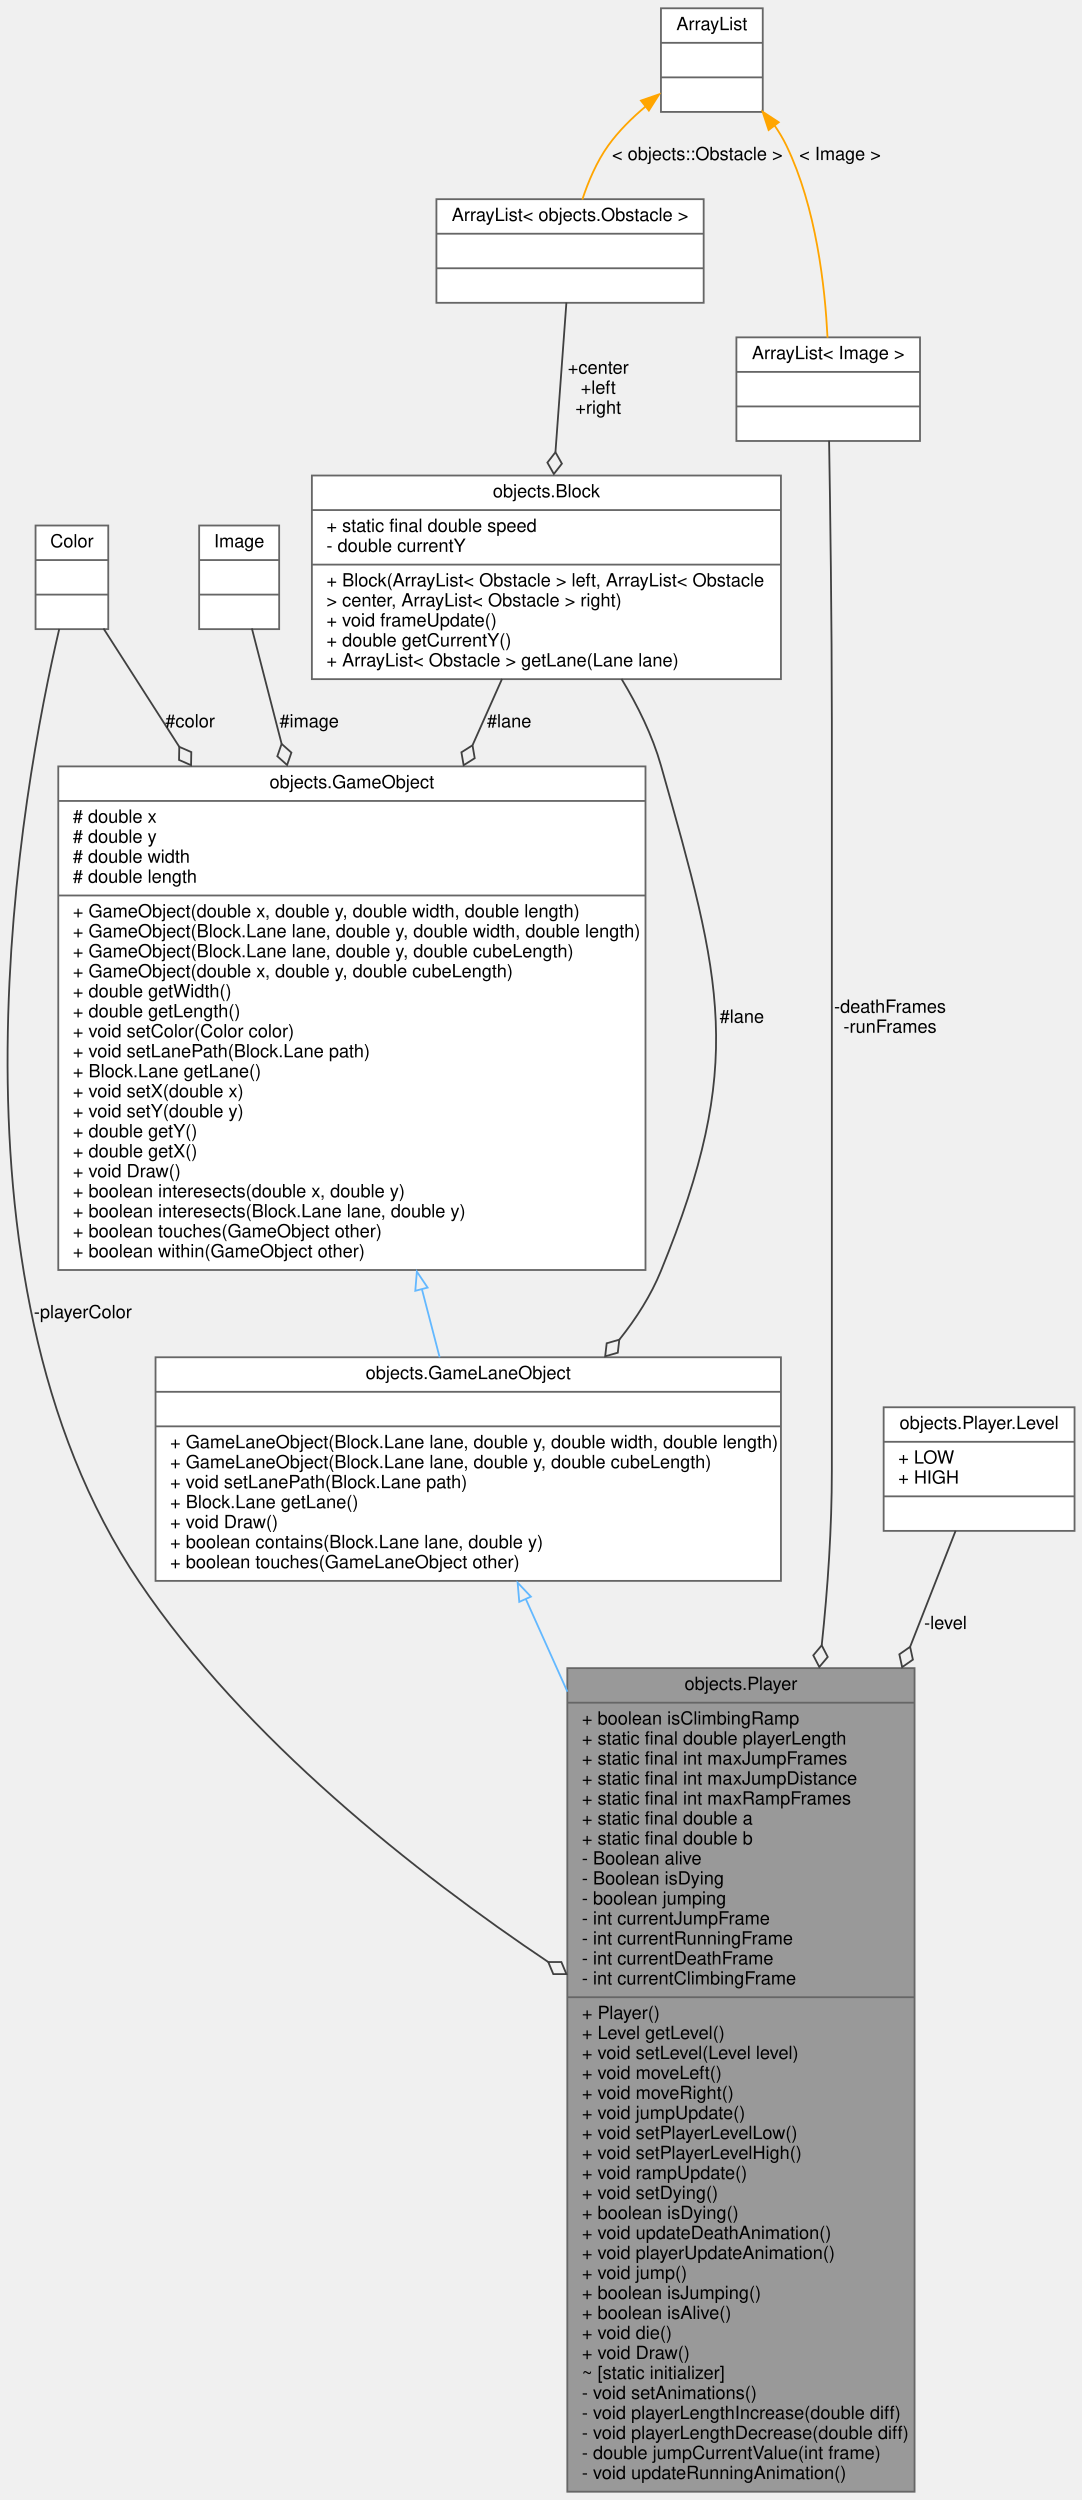
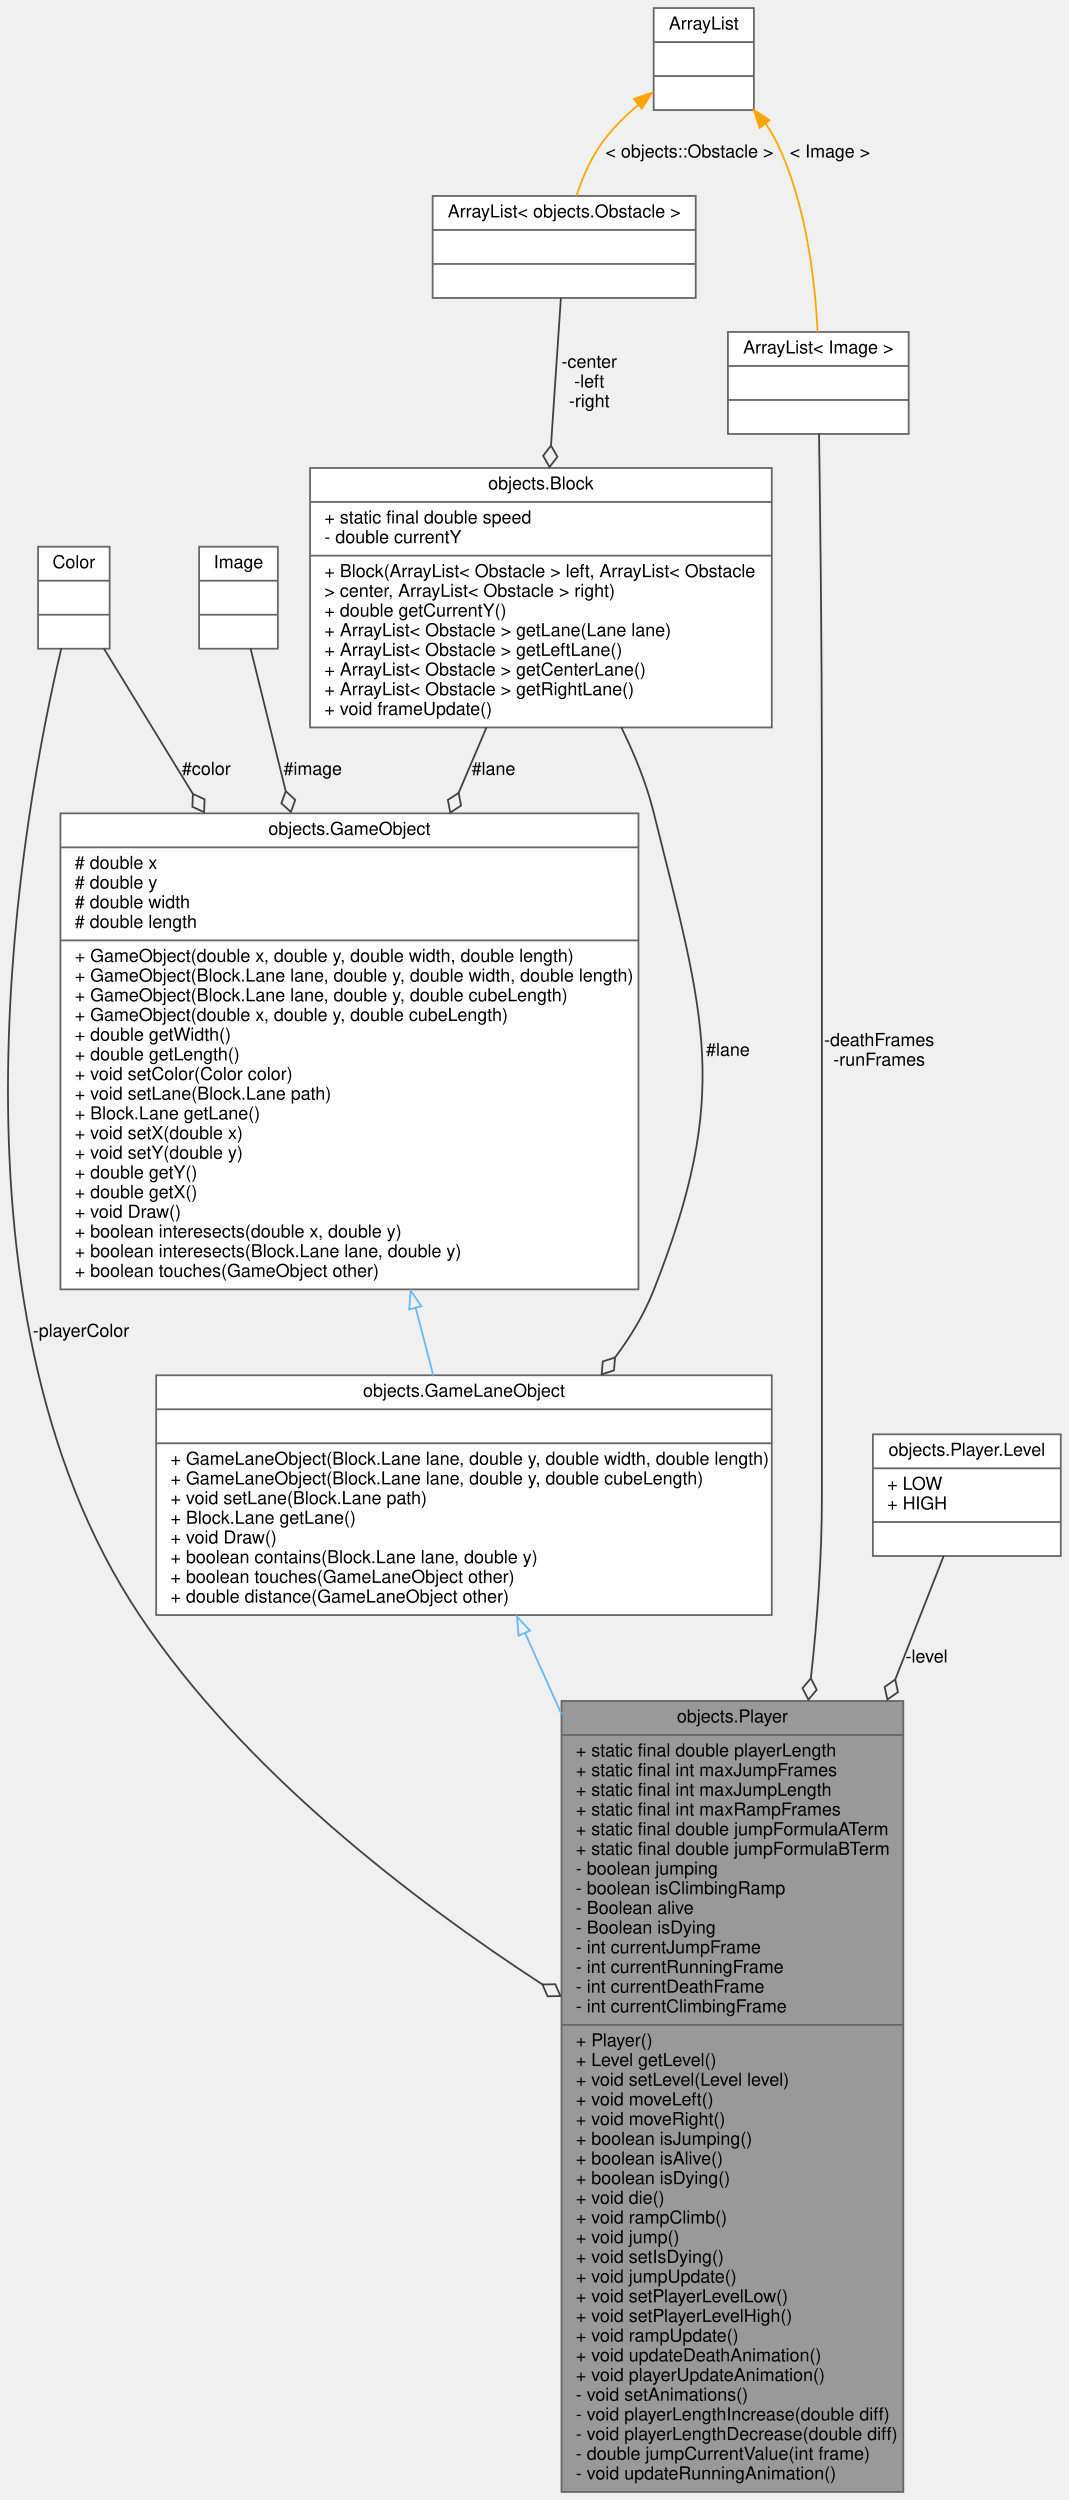
- <svg xmlns="http://www.w3.org/2000/svg" xmlns:xlink="http://www.w3.org/1999/xlink" width="595pt" height="1375pt" viewBox="0.00 0.00 595.05 1375.00">
-   <g id="graph0" class="graph" transform="scale(1 1) rotate(0) translate(4 1371)">
+ <svg xmlns="http://www.w3.org/2000/svg" xmlns:xlink="http://www.w3.org/1999/xlink" width="597pt" height="1397pt" viewBox="0.00 0.00 596.53 1397.00">
+   <g id="graph0" class="graph" transform="scale(1 1) rotate(0) translate(4 1393)">
    <g id="node1" class="node">
      <g id="a_node1">
        <a xlink:title=" ">
-           <polygon fill="#999999" stroke="#666666" points="308.05,-0.5 308.05,-453.5 499.05,-453.5 499.05,-0.5 308.05,-0.5" />
-           <text text-anchor="middle" x="403.55" y="-441.5" font-family="Helvetica,sans-Serif" font-size="10.00">objects.Player</text>
-           <polyline fill="none" stroke="#666666" points="308.05,-434.5 499.05,-434.5" />
-           <text text-anchor="start" x="316.05" y="-422.5" font-family="Helvetica,sans-Serif" font-size="10.00">+ boolean isClimbingRamp</text>
-           <text text-anchor="start" x="316.05" y="-411.5" font-family="Helvetica,sans-Serif" font-size="10.00">+ static final double playerLength</text>
-           <text text-anchor="start" x="316.05" y="-400.5" font-family="Helvetica,sans-Serif" font-size="10.00">+ static final int maxJumpFrames</text>
-           <text text-anchor="start" x="316.05" y="-389.5" font-family="Helvetica,sans-Serif" font-size="10.00">+ static final int maxJumpDistance</text>
-           <text text-anchor="start" x="316.05" y="-378.5" font-family="Helvetica,sans-Serif" font-size="10.00">+ static final int maxRampFrames</text>
-           <text text-anchor="start" x="316.05" y="-367.5" font-family="Helvetica,sans-Serif" font-size="10.00">+ static final double a</text>
-           <text text-anchor="start" x="316.05" y="-356.5" font-family="Helvetica,sans-Serif" font-size="10.00">+ static final double b</text>
-           <text text-anchor="start" x="316.05" y="-345.5" font-family="Helvetica,sans-Serif" font-size="10.00">- Boolean alive</text>
-           <text text-anchor="start" x="316.05" y="-334.5" font-family="Helvetica,sans-Serif" font-size="10.00">- Boolean isDying</text>
-           <text text-anchor="start" x="316.05" y="-323.5" font-family="Helvetica,sans-Serif" font-size="10.00">- boolean jumping</text>
-           <text text-anchor="start" x="316.05" y="-312.5" font-family="Helvetica,sans-Serif" font-size="10.00">- int currentJumpFrame</text>
-           <text text-anchor="start" x="316.05" y="-301.5" font-family="Helvetica,sans-Serif" font-size="10.00">- int currentRunningFrame</text>
-           <text text-anchor="start" x="316.05" y="-290.5" font-family="Helvetica,sans-Serif" font-size="10.00">- int currentDeathFrame</text>
-           <text text-anchor="start" x="316.05" y="-279.5" font-family="Helvetica,sans-Serif" font-size="10.00">- int currentClimbingFrame</text>
-           <polyline fill="none" stroke="#666666" points="308.05,-272.5 499.05,-272.5" />
-           <text text-anchor="start" x="316.05" y="-260.5" font-family="Helvetica,sans-Serif" font-size="10.00">+ Player()</text>
-           <text text-anchor="start" x="316.05" y="-249.5" font-family="Helvetica,sans-Serif" font-size="10.00">+ Level getLevel()</text>
-           <text text-anchor="start" x="316.05" y="-238.5" font-family="Helvetica,sans-Serif" font-size="10.00">+ void setLevel(Level level)</text>
-           <text text-anchor="start" x="316.05" y="-227.5" font-family="Helvetica,sans-Serif" font-size="10.00">+ void moveLeft()</text>
-           <text text-anchor="start" x="316.05" y="-216.5" font-family="Helvetica,sans-Serif" font-size="10.00">+ void moveRight()</text>
-           <text text-anchor="start" x="316.05" y="-205.5" font-family="Helvetica,sans-Serif" font-size="10.00">+ void jumpUpdate()</text>
-           <text text-anchor="start" x="316.05" y="-194.5" font-family="Helvetica,sans-Serif" font-size="10.00">+ void setPlayerLevelLow()</text>
-           <text text-anchor="start" x="316.05" y="-183.5" font-family="Helvetica,sans-Serif" font-size="10.00">+ void setPlayerLevelHigh()</text>
-           <text text-anchor="start" x="316.05" y="-172.5" font-family="Helvetica,sans-Serif" font-size="10.00">+ void rampUpdate()</text>
-           <text text-anchor="start" x="316.05" y="-161.5" font-family="Helvetica,sans-Serif" font-size="10.00">+ void setDying()</text>
-           <text text-anchor="start" x="316.05" y="-150.5" font-family="Helvetica,sans-Serif" font-size="10.00">+ boolean isDying()</text>
-           <text text-anchor="start" x="316.05" y="-139.5" font-family="Helvetica,sans-Serif" font-size="10.00">+ void updateDeathAnimation()</text>
-           <text text-anchor="start" x="316.05" y="-128.5" font-family="Helvetica,sans-Serif" font-size="10.00">+ void playerUpdateAnimation()</text>
-           <text text-anchor="start" x="316.05" y="-117.5" font-family="Helvetica,sans-Serif" font-size="10.00">+ void jump()</text>
-           <text text-anchor="start" x="316.05" y="-106.5" font-family="Helvetica,sans-Serif" font-size="10.00">+ boolean isJumping()</text>
-           <text text-anchor="start" x="316.05" y="-95.5" font-family="Helvetica,sans-Serif" font-size="10.00">+ boolean isAlive()</text>
-           <text text-anchor="start" x="316.05" y="-84.5" font-family="Helvetica,sans-Serif" font-size="10.00">+ void die()</text>
-           <text text-anchor="start" x="316.05" y="-73.5" font-family="Helvetica,sans-Serif" font-size="10.00">+ void Draw()</text>
-           <text text-anchor="start" x="316.05" y="-62.5" font-family="Helvetica,sans-Serif" font-size="10.00">~ [static initializer]</text>
-           <text text-anchor="start" x="316.05" y="-51.5" font-family="Helvetica,sans-Serif" font-size="10.00">- void setAnimations()</text>
-           <text text-anchor="start" x="316.05" y="-40.5" font-family="Helvetica,sans-Serif" font-size="10.00">- void playerLengthIncrease(double diff)</text>
-           <text text-anchor="start" x="316.05" y="-29.5" font-family="Helvetica,sans-Serif" font-size="10.00">- void playerLengthDecrease(double diff)</text>
-           <text text-anchor="start" x="316.05" y="-18.5" font-family="Helvetica,sans-Serif" font-size="10.00">- double jumpCurrentValue(int frame)</text>
-           <text text-anchor="start" x="316.05" y="-7.5" font-family="Helvetica,sans-Serif" font-size="10.00">- void updateRunningAnimation()</text>
+           <polygon fill="#999999" stroke="#666666" points="309.53,-0.5 309.53,-442.5 500.53,-442.5 500.53,-0.5 309.53,-0.5" />
+           <text text-anchor="middle" x="405.03" y="-430.5" font-family="Helvetica,sans-Serif" font-size="10.00">objects.Player</text>
+           <polyline fill="none" stroke="#666666" points="309.53,-423.5 500.53,-423.5" />
+           <text text-anchor="start" x="317.53" y="-411.5" font-family="Helvetica,sans-Serif" font-size="10.00">+ static final double playerLength</text>
+           <text text-anchor="start" x="317.53" y="-400.5" font-family="Helvetica,sans-Serif" font-size="10.00">+ static final int maxJumpFrames</text>
+           <text text-anchor="start" x="317.53" y="-389.5" font-family="Helvetica,sans-Serif" font-size="10.00">+ static final int maxJumpLength</text>
+           <text text-anchor="start" x="317.53" y="-378.5" font-family="Helvetica,sans-Serif" font-size="10.00">+ static final int maxRampFrames</text>
+           <text text-anchor="start" x="317.53" y="-367.5" font-family="Helvetica,sans-Serif" font-size="10.00">+ static final double jumpFormulaATerm</text>
+           <text text-anchor="start" x="317.53" y="-356.5" font-family="Helvetica,sans-Serif" font-size="10.00">+ static final double jumpFormulaBTerm</text>
+           <text text-anchor="start" x="317.53" y="-345.5" font-family="Helvetica,sans-Serif" font-size="10.00">- boolean jumping</text>
+           <text text-anchor="start" x="317.53" y="-334.5" font-family="Helvetica,sans-Serif" font-size="10.00">- boolean isClimbingRamp</text>
+           <text text-anchor="start" x="317.53" y="-323.5" font-family="Helvetica,sans-Serif" font-size="10.00">- Boolean alive</text>
+           <text text-anchor="start" x="317.53" y="-312.5" font-family="Helvetica,sans-Serif" font-size="10.00">- Boolean isDying</text>
+           <text text-anchor="start" x="317.53" y="-301.5" font-family="Helvetica,sans-Serif" font-size="10.00">- int currentJumpFrame</text>
+           <text text-anchor="start" x="317.53" y="-290.5" font-family="Helvetica,sans-Serif" font-size="10.00">- int currentRunningFrame</text>
+           <text text-anchor="start" x="317.53" y="-279.5" font-family="Helvetica,sans-Serif" font-size="10.00">- int currentDeathFrame</text>
+           <text text-anchor="start" x="317.53" y="-268.5" font-family="Helvetica,sans-Serif" font-size="10.00">- int currentClimbingFrame</text>
+           <polyline fill="none" stroke="#666666" points="309.53,-261.5 500.53,-261.5" />
+           <text text-anchor="start" x="317.53" y="-249.5" font-family="Helvetica,sans-Serif" font-size="10.00">+ Player()</text>
+           <text text-anchor="start" x="317.53" y="-238.5" font-family="Helvetica,sans-Serif" font-size="10.00">+ Level getLevel()</text>
+           <text text-anchor="start" x="317.53" y="-227.5" font-family="Helvetica,sans-Serif" font-size="10.00">+ void setLevel(Level level)</text>
+           <text text-anchor="start" x="317.53" y="-216.5" font-family="Helvetica,sans-Serif" font-size="10.00">+ void moveLeft()</text>
+           <text text-anchor="start" x="317.53" y="-205.5" font-family="Helvetica,sans-Serif" font-size="10.00">+ void moveRight()</text>
+           <text text-anchor="start" x="317.53" y="-194.5" font-family="Helvetica,sans-Serif" font-size="10.00">+ boolean isJumping()</text>
+           <text text-anchor="start" x="317.53" y="-183.5" font-family="Helvetica,sans-Serif" font-size="10.00">+ boolean isAlive()</text>
+           <text text-anchor="start" x="317.53" y="-172.5" font-family="Helvetica,sans-Serif" font-size="10.00">+ boolean isDying()</text>
+           <text text-anchor="start" x="317.53" y="-161.5" font-family="Helvetica,sans-Serif" font-size="10.00">+ void die()</text>
+           <text text-anchor="start" x="317.53" y="-150.5" font-family="Helvetica,sans-Serif" font-size="10.00">+ void rampClimb()</text>
+           <text text-anchor="start" x="317.53" y="-139.5" font-family="Helvetica,sans-Serif" font-size="10.00">+ void jump()</text>
+           <text text-anchor="start" x="317.53" y="-128.5" font-family="Helvetica,sans-Serif" font-size="10.00">+ void setIsDying()</text>
+           <text text-anchor="start" x="317.53" y="-117.5" font-family="Helvetica,sans-Serif" font-size="10.00">+ void jumpUpdate()</text>
+           <text text-anchor="start" x="317.53" y="-106.5" font-family="Helvetica,sans-Serif" font-size="10.00">+ void setPlayerLevelLow()</text>
+           <text text-anchor="start" x="317.53" y="-95.5" font-family="Helvetica,sans-Serif" font-size="10.00">+ void setPlayerLevelHigh()</text>
+           <text text-anchor="start" x="317.53" y="-84.5" font-family="Helvetica,sans-Serif" font-size="10.00">+ void rampUpdate()</text>
+           <text text-anchor="start" x="317.53" y="-73.5" font-family="Helvetica,sans-Serif" font-size="10.00">+ void updateDeathAnimation()</text>
+           <text text-anchor="start" x="317.53" y="-62.5" font-family="Helvetica,sans-Serif" font-size="10.00">+ void playerUpdateAnimation()</text>
+           <text text-anchor="start" x="317.53" y="-51.5" font-family="Helvetica,sans-Serif" font-size="10.00">- void setAnimations()</text>
+           <text text-anchor="start" x="317.53" y="-40.5" font-family="Helvetica,sans-Serif" font-size="10.00">- void playerLengthIncrease(double diff)</text>
+           <text text-anchor="start" x="317.53" y="-29.5" font-family="Helvetica,sans-Serif" font-size="10.00">- void playerLengthDecrease(double diff)</text>
+           <text text-anchor="start" x="317.53" y="-18.5" font-family="Helvetica,sans-Serif" font-size="10.00">- double jumpCurrentValue(int frame)</text>
+           <text text-anchor="start" x="317.53" y="-7.5" font-family="Helvetica,sans-Serif" font-size="10.00">- void updateRunningAnimation()</text>
        </a>
      </g>
    </g>
    <g id="node2" class="node">
      <g id="a_node2">
        <a xlink:href="classobjects_1_1GameLaneObject.html" target="_top" xlink:title=" ">
-           <polygon fill="white" stroke="#666666" points="81.55,-501.5 81.55,-624.5 425.55,-624.5 425.55,-501.5 81.55,-501.5" />
-           <text text-anchor="middle" x="253.55" y="-612.5" font-family="Helvetica,sans-Serif" font-size="10.00">objects.GameLaneObject</text>
-           <polyline fill="none" stroke="#666666" points="81.55,-605.5 425.55,-605.5" />
-           <text text-anchor="middle" x="253.55" y="-593.5" font-family="Helvetica,sans-Serif" font-size="10.00"> </text>
-           <polyline fill="none" stroke="#666666" points="81.55,-586.5 425.55,-586.5" />
-           <text text-anchor="start" x="89.55" y="-574.5" font-family="Helvetica,sans-Serif" font-size="10.00">+ GameLaneObject(Block.Lane lane, double y, double width, double length)</text>
-           <text text-anchor="start" x="89.55" y="-563.5" font-family="Helvetica,sans-Serif" font-size="10.00">+ GameLaneObject(Block.Lane lane, double y, double cubeLength)</text>
-           <text text-anchor="start" x="89.55" y="-552.5" font-family="Helvetica,sans-Serif" font-size="10.00">+ void setLanePath(Block.Lane path)</text>
-           <text text-anchor="start" x="89.55" y="-541.5" font-family="Helvetica,sans-Serif" font-size="10.00">+ Block.Lane getLane()</text>
-           <text text-anchor="start" x="89.55" y="-530.5" font-family="Helvetica,sans-Serif" font-size="10.00">+ void Draw()</text>
-           <text text-anchor="start" x="89.55" y="-519.5" font-family="Helvetica,sans-Serif" font-size="10.00">+ boolean contains(Block.Lane lane, double y)</text>
-           <text text-anchor="start" x="89.55" y="-508.5" font-family="Helvetica,sans-Serif" font-size="10.00">+ boolean touches(GameLaneObject other)</text>
+           <polygon fill="white" stroke="#666666" points="83.03,-490.5 83.03,-624.5 427.03,-624.5 427.03,-490.5 83.03,-490.5" />
+           <text text-anchor="middle" x="255.03" y="-612.5" font-family="Helvetica,sans-Serif" font-size="10.00">objects.GameLaneObject</text>
+           <polyline fill="none" stroke="#666666" points="83.03,-605.5 427.03,-605.5" />
+           <text text-anchor="middle" x="255.03" y="-593.5" font-family="Helvetica,sans-Serif" font-size="10.00"> </text>
+           <polyline fill="none" stroke="#666666" points="83.03,-586.5 427.03,-586.5" />
+           <text text-anchor="start" x="91.03" y="-574.5" font-family="Helvetica,sans-Serif" font-size="10.00">+ GameLaneObject(Block.Lane lane, double y, double width, double length)</text>
+           <text text-anchor="start" x="91.03" y="-563.5" font-family="Helvetica,sans-Serif" font-size="10.00">+ GameLaneObject(Block.Lane lane, double y, double cubeLength)</text>
+           <text text-anchor="start" x="91.03" y="-552.5" font-family="Helvetica,sans-Serif" font-size="10.00">+ void setLane(Block.Lane path)</text>
+           <text text-anchor="start" x="91.03" y="-541.5" font-family="Helvetica,sans-Serif" font-size="10.00">+ Block.Lane getLane()</text>
+           <text text-anchor="start" x="91.03" y="-530.5" font-family="Helvetica,sans-Serif" font-size="10.00">+ void Draw()</text>
+           <text text-anchor="start" x="91.03" y="-519.5" font-family="Helvetica,sans-Serif" font-size="10.00">+ boolean contains(Block.Lane lane, double y)</text>
+           <text text-anchor="start" x="91.03" y="-508.5" font-family="Helvetica,sans-Serif" font-size="10.00">+ boolean touches(GameLaneObject other)</text>
+           <text text-anchor="start" x="91.03" y="-497.5" font-family="Helvetica,sans-Serif" font-size="10.00">+ double distance(GameLaneObject other)</text>
        </a>
      </g>
    </g>
    <g id="edge1" class="edge">
-       <path fill="none" stroke="#63b8ff" d="M285.21,-491.52C292.21,-475.92 299.98,-458.61 308.1,-440.53" />
-       <polygon fill="none" stroke="#63b8ff" points="281.62,-489.96 280.72,-500.52 288.01,-492.83 281.62,-489.96" />
+       <path fill="none" stroke="#63b8ff" d="M288.99,-480.88C295.38,-466.66 302.34,-451.17 309.57,-435.06" />
+       <polygon fill="none" stroke="#63b8ff" points="285.57,-478.96 284.67,-489.51 291.96,-481.82 285.57,-478.96" />
    </g>
    <g id="node3" class="node">
      <g id="a_node3">
        <a xlink:href="classobjects_1_1GameObject.html" target="_top" xlink:title=" ">
-           <polygon fill="white" stroke="#666666" points="28.05,-672.5 28.05,-949.5 351.05,-949.5 351.05,-672.5 28.05,-672.5" />
-           <text text-anchor="middle" x="189.55" y="-937.5" font-family="Helvetica,sans-Serif" font-size="10.00">objects.GameObject</text>
-           <polyline fill="none" stroke="#666666" points="28.05,-930.5 351.05,-930.5" />
-           <text text-anchor="start" x="36.05" y="-918.5" font-family="Helvetica,sans-Serif" font-size="10.00"># double x</text>
-           <text text-anchor="start" x="36.05" y="-907.5" font-family="Helvetica,sans-Serif" font-size="10.00"># double y</text>
-           <text text-anchor="start" x="36.05" y="-896.5" font-family="Helvetica,sans-Serif" font-size="10.00"># double width</text>
-           <text text-anchor="start" x="36.05" y="-885.5" font-family="Helvetica,sans-Serif" font-size="10.00"># double length</text>
-           <polyline fill="none" stroke="#666666" points="28.05,-878.5 351.05,-878.5" />
-           <text text-anchor="start" x="36.05" y="-866.5" font-family="Helvetica,sans-Serif" font-size="10.00">+ GameObject(double x, double y, double width, double length)</text>
-           <text text-anchor="start" x="36.05" y="-855.5" font-family="Helvetica,sans-Serif" font-size="10.00">+ GameObject(Block.Lane lane, double y, double width, double length)</text>
-           <text text-anchor="start" x="36.05" y="-844.5" font-family="Helvetica,sans-Serif" font-size="10.00">+ GameObject(Block.Lane lane, double y, double cubeLength)</text>
-           <text text-anchor="start" x="36.05" y="-833.5" font-family="Helvetica,sans-Serif" font-size="10.00">+ GameObject(double x, double y, double cubeLength)</text>
-           <text text-anchor="start" x="36.05" y="-822.5" font-family="Helvetica,sans-Serif" font-size="10.00">+ double getWidth()</text>
-           <text text-anchor="start" x="36.05" y="-811.5" font-family="Helvetica,sans-Serif" font-size="10.00">+ double getLength()</text>
-           <text text-anchor="start" x="36.05" y="-800.5" font-family="Helvetica,sans-Serif" font-size="10.00">+ void setColor(Color color)</text>
-           <text text-anchor="start" x="36.05" y="-789.5" font-family="Helvetica,sans-Serif" font-size="10.00">+ void setLanePath(Block.Lane path)</text>
-           <text text-anchor="start" x="36.05" y="-778.5" font-family="Helvetica,sans-Serif" font-size="10.00">+ Block.Lane getLane()</text>
-           <text text-anchor="start" x="36.05" y="-767.5" font-family="Helvetica,sans-Serif" font-size="10.00">+ void setX(double x)</text>
-           <text text-anchor="start" x="36.05" y="-756.5" font-family="Helvetica,sans-Serif" font-size="10.00">+ void setY(double y)</text>
-           <text text-anchor="start" x="36.05" y="-745.5" font-family="Helvetica,sans-Serif" font-size="10.00">+ double getY()</text>
-           <text text-anchor="start" x="36.05" y="-734.5" font-family="Helvetica,sans-Serif" font-size="10.00">+ double getX()</text>
-           <text text-anchor="start" x="36.05" y="-723.5" font-family="Helvetica,sans-Serif" font-size="10.00">+ void Draw()</text>
-           <text text-anchor="start" x="36.05" y="-712.5" font-family="Helvetica,sans-Serif" font-size="10.00">+ boolean interesects(double x, double y)</text>
-           <text text-anchor="start" x="36.05" y="-701.5" font-family="Helvetica,sans-Serif" font-size="10.00">+ boolean interesects(Block.Lane lane, double y)</text>
-           <text text-anchor="start" x="36.05" y="-690.5" font-family="Helvetica,sans-Serif" font-size="10.00">+ boolean touches(GameObject other)</text>
-           <text text-anchor="start" x="36.05" y="-679.5" font-family="Helvetica,sans-Serif" font-size="10.00">+ boolean within(GameObject other)</text>
+           <polygon fill="white" stroke="#666666" points="29.53,-672.5 29.53,-938.5 352.53,-938.5 352.53,-672.5 29.53,-672.5" />
+           <text text-anchor="middle" x="191.03" y="-926.5" font-family="Helvetica,sans-Serif" font-size="10.00">objects.GameObject</text>
+           <polyline fill="none" stroke="#666666" points="29.53,-919.5 352.53,-919.5" />
+           <text text-anchor="start" x="37.53" y="-907.5" font-family="Helvetica,sans-Serif" font-size="10.00"># double x</text>
+           <text text-anchor="start" x="37.53" y="-896.5" font-family="Helvetica,sans-Serif" font-size="10.00"># double y</text>
+           <text text-anchor="start" x="37.53" y="-885.5" font-family="Helvetica,sans-Serif" font-size="10.00"># double width</text>
+           <text text-anchor="start" x="37.53" y="-874.5" font-family="Helvetica,sans-Serif" font-size="10.00"># double length</text>
+           <polyline fill="none" stroke="#666666" points="29.53,-867.5 352.53,-867.5" />
+           <text text-anchor="start" x="37.53" y="-855.5" font-family="Helvetica,sans-Serif" font-size="10.00">+ GameObject(double x, double y, double width, double length)</text>
+           <text text-anchor="start" x="37.53" y="-844.5" font-family="Helvetica,sans-Serif" font-size="10.00">+ GameObject(Block.Lane lane, double y, double width, double length)</text>
+           <text text-anchor="start" x="37.53" y="-833.5" font-family="Helvetica,sans-Serif" font-size="10.00">+ GameObject(Block.Lane lane, double y, double cubeLength)</text>
+           <text text-anchor="start" x="37.53" y="-822.5" font-family="Helvetica,sans-Serif" font-size="10.00">+ GameObject(double x, double y, double cubeLength)</text>
+           <text text-anchor="start" x="37.53" y="-811.5" font-family="Helvetica,sans-Serif" font-size="10.00">+ double getWidth()</text>
+           <text text-anchor="start" x="37.53" y="-800.5" font-family="Helvetica,sans-Serif" font-size="10.00">+ double getLength()</text>
+           <text text-anchor="start" x="37.53" y="-789.5" font-family="Helvetica,sans-Serif" font-size="10.00">+ void setColor(Color color)</text>
+           <text text-anchor="start" x="37.53" y="-778.5" font-family="Helvetica,sans-Serif" font-size="10.00">+ void setLane(Block.Lane path)</text>
+           <text text-anchor="start" x="37.53" y="-767.5" font-family="Helvetica,sans-Serif" font-size="10.00">+ Block.Lane getLane()</text>
+           <text text-anchor="start" x="37.53" y="-756.5" font-family="Helvetica,sans-Serif" font-size="10.00">+ void setX(double x)</text>
+           <text text-anchor="start" x="37.53" y="-745.5" font-family="Helvetica,sans-Serif" font-size="10.00">+ void setY(double y)</text>
+           <text text-anchor="start" x="37.53" y="-734.5" font-family="Helvetica,sans-Serif" font-size="10.00">+ double getY()</text>
+           <text text-anchor="start" x="37.53" y="-723.5" font-family="Helvetica,sans-Serif" font-size="10.00">+ double getX()</text>
+           <text text-anchor="start" x="37.53" y="-712.5" font-family="Helvetica,sans-Serif" font-size="10.00">+ void Draw()</text>
+           <text text-anchor="start" x="37.53" y="-701.5" font-family="Helvetica,sans-Serif" font-size="10.00">+ boolean interesects(double x, double y)</text>
+           <text text-anchor="start" x="37.53" y="-690.5" font-family="Helvetica,sans-Serif" font-size="10.00">+ boolean interesects(Block.Lane lane, double y)</text>
+           <text text-anchor="start" x="37.53" y="-679.5" font-family="Helvetica,sans-Serif" font-size="10.00">+ boolean touches(GameObject other)</text>
        </a>
      </g>
    </g>
    <g id="edge2" class="edge">
-       <path fill="none" stroke="#63b8ff" d="M228.05,-662.02C231.47,-648.9 234.78,-636.18 237.82,-624.48" />
-       <polygon fill="none" stroke="#63b8ff" points="224.43,-661.06 225.3,-671.62 231.2,-662.82 224.43,-661.06" />
+       <path fill="none" stroke="#63b8ff" d="M228.03,-662.27C231.45,-649.14 234.79,-636.3 237.89,-624.39" />
+       <polygon fill="none" stroke="#63b8ff" points="224.41,-661.3 225.28,-671.86 231.19,-663.06 224.41,-661.3" />
    </g>
    <g id="node4" class="node">
      <g id="a_node4">
        <a xlink:title=" ">
-           <polygon fill="white" stroke="#666666" points="15.55,-1025 15.55,-1082 55.55,-1082 55.55,-1025 15.55,-1025" />
-           <text text-anchor="middle" x="35.55" y="-1070" font-family="Helvetica,sans-Serif" font-size="10.00">Color</text>
-           <polyline fill="none" stroke="#666666" points="15.55,-1063 55.55,-1063" />
-           <text text-anchor="middle" x="35.55" y="-1051" font-family="Helvetica,sans-Serif" font-size="10.00"> </text>
-           <polyline fill="none" stroke="#666666" points="15.55,-1044 55.55,-1044" />
-           <text text-anchor="middle" x="35.55" y="-1032" font-family="Helvetica,sans-Serif" font-size="10.00"> </text>
+           <polygon fill="white" stroke="#666666" points="17.03,-1030.5 17.03,-1087.5 57.03,-1087.5 57.03,-1030.5 17.03,-1030.5" />
+           <text text-anchor="middle" x="37.03" y="-1075.5" font-family="Helvetica,sans-Serif" font-size="10.00">Color</text>
+           <polyline fill="none" stroke="#666666" points="17.03,-1068.5 57.03,-1068.5" />
+           <text text-anchor="middle" x="37.03" y="-1056.5" font-family="Helvetica,sans-Serif" font-size="10.00"> </text>
+           <polyline fill="none" stroke="#666666" points="17.03,-1049.5 57.03,-1049.5" />
+           <text text-anchor="middle" x="37.03" y="-1037.5" font-family="Helvetica,sans-Serif" font-size="10.00"> </text>
        </a>
      </g>
    </g>
    <g id="edge9" class="edge">
-       <path fill="none" stroke="#404040" d="M28.59,-1025.09C8.42,-939.08 -41.63,-670.24 72.55,-501 131.02,-414.33 224.87,-340.64 297.73,-291.75" />
-       <polygon fill="none" stroke="#404040" points="297.57,-291.85 300.35,-285.2 307.57,-285.21 304.78,-291.86 297.57,-291.85" />
-       <text text-anchor="middle" x="41.55" y="-646" font-family="Helvetica,sans-Serif" font-size="10.00"> -playerColor</text>
+       <path fill="none" stroke="#404040" d="M30.05,-1030.73C9.34,-943.28 -43.31,-665.34 74.03,-490 131.8,-403.67 225.94,-331.49 299.09,-283.95" />
+       <polygon fill="none" stroke="#404040" points="298.87,-284.09 301.75,-277.48 308.96,-277.6 306.08,-284.21 298.87,-284.09" />
+       <text text-anchor="middle" x="41.03" y="-646" font-family="Helvetica,sans-Serif" font-size="10.00"> -playerColor</text>
    </g>
    <g id="edge3" class="edge">
-       <path fill="none" stroke="#404040" d="M52.92,-1025.38C63.76,-1008.45 78.66,-985.17 94.66,-960.2" />
-       <polygon fill="none" stroke="#404040" points="94.61,-960.27 94.48,-953.06 101.09,-950.16 101.22,-957.37 94.61,-960.27" />
-       <text text-anchor="middle" x="100.55" y="-971" font-family="Helvetica,sans-Serif" font-size="10.00"> #color</text>
+       <path fill="none" stroke="#404040" d="M53.81,-1030.61C66.32,-1010.16 84.49,-980.5 103.52,-949.41" />
+       <polygon fill="none" stroke="#404040" points="103.55,-949.37 103.27,-942.17 109.81,-939.14 110.09,-946.35 103.55,-949.37" />
+       <text text-anchor="middle" x="111.03" y="-960" font-family="Helvetica,sans-Serif" font-size="10.00"> #color</text>
    </g>
    <g id="node5" class="node">
      <g id="a_node5">
        <a xlink:title=" ">
-           <polygon fill="white" stroke="#666666" points="105.55,-1025 105.55,-1082 149.55,-1082 149.55,-1025 105.55,-1025" />
-           <text text-anchor="middle" x="127.55" y="-1070" font-family="Helvetica,sans-Serif" font-size="10.00">Image</text>
-           <polyline fill="none" stroke="#666666" points="105.55,-1063 149.55,-1063" />
-           <text text-anchor="middle" x="127.55" y="-1051" font-family="Helvetica,sans-Serif" font-size="10.00"> </text>
-           <polyline fill="none" stroke="#666666" points="105.55,-1044 149.55,-1044" />
-           <text text-anchor="middle" x="127.55" y="-1032" font-family="Helvetica,sans-Serif" font-size="10.00"> </text>
+           <polygon fill="white" stroke="#666666" points="107.03,-1030.5 107.03,-1087.5 151.03,-1087.5 151.03,-1030.5 107.03,-1030.5" />
+           <text text-anchor="middle" x="129.03" y="-1075.5" font-family="Helvetica,sans-Serif" font-size="10.00">Image</text>
+           <polyline fill="none" stroke="#666666" points="107.03,-1068.5 151.03,-1068.5" />
+           <text text-anchor="middle" x="129.03" y="-1056.5" font-family="Helvetica,sans-Serif" font-size="10.00"> </text>
+           <polyline fill="none" stroke="#666666" points="107.03,-1049.5 151.03,-1049.5" />
+           <text text-anchor="middle" x="129.03" y="-1037.5" font-family="Helvetica,sans-Serif" font-size="10.00"> </text>
        </a>
      </g>
    </g>
    <g id="edge4" class="edge">
-       <path fill="none" stroke="#404040" d="M134.55,-1025.38C138.81,-1008.83 144.64,-986.21 150.92,-961.87" />
-       <polygon fill="none" stroke="#404040" points="150.91,-961.89 148.54,-955.08 153.91,-950.27 156.28,-957.08 150.91,-961.89" />
-       <text text-anchor="middle" x="166.05" y="-971" font-family="Helvetica,sans-Serif" font-size="10.00"> #image</text>
+       <path fill="none" stroke="#404040" d="M135.78,-1030.61C140.74,-1010.52 147.88,-981.54 155.4,-951.04" />
+       <polygon fill="none" stroke="#404040" points="155.43,-950.9 152.99,-944.12 158.31,-939.25 160.75,-946.03 155.43,-950.9" />
+       <text text-anchor="middle" x="170.53" y="-960" font-family="Helvetica,sans-Serif" font-size="10.00"> #image</text>
    </g>
    <g id="node6" class="node">
      <g id="a_node6">
        <a xlink:href="classobjects_1_1Block.html" target="_top" xlink:title=" ">
-           <polygon fill="white" stroke="#666666" points="167.55,-997.5 167.55,-1109.5 425.55,-1109.5 425.55,-997.5 167.55,-997.5" />
-           <text text-anchor="middle" x="296.55" y="-1097.5" font-family="Helvetica,sans-Serif" font-size="10.00">objects.Block</text>
-           <polyline fill="none" stroke="#666666" points="167.55,-1090.5 425.55,-1090.5" />
-           <text text-anchor="start" x="175.55" y="-1078.5" font-family="Helvetica,sans-Serif" font-size="10.00">+ static final double speed</text>
-           <text text-anchor="start" x="175.55" y="-1067.5" font-family="Helvetica,sans-Serif" font-size="10.00">- double currentY</text>
-           <polyline fill="none" stroke="#666666" points="167.55,-1060.5 425.55,-1060.5" />
-           <text text-anchor="start" x="175.55" y="-1048.5" font-family="Helvetica,sans-Serif" font-size="10.00">+ Block(ArrayList&lt; Obstacle &gt; left, ArrayList&lt; Obstacle</text>
-           <text text-anchor="start" x="175.55" y="-1037.5" font-family="Helvetica,sans-Serif" font-size="10.00"> &gt; center, ArrayList&lt; Obstacle &gt; right)</text>
-           <text text-anchor="start" x="175.55" y="-1026.5" font-family="Helvetica,sans-Serif" font-size="10.00">+ void frameUpdate()</text>
-           <text text-anchor="start" x="175.55" y="-1015.5" font-family="Helvetica,sans-Serif" font-size="10.00">+ double getCurrentY()</text>
-           <text text-anchor="start" x="175.55" y="-1004.5" font-family="Helvetica,sans-Serif" font-size="10.00">+ ArrayList&lt; Obstacle &gt; getLane(Lane lane)</text>
+           <polygon fill="white" stroke="#666666" points="169.03,-986.5 169.03,-1131.5 427.03,-1131.5 427.03,-986.5 169.03,-986.5" />
+           <text text-anchor="middle" x="298.03" y="-1119.5" font-family="Helvetica,sans-Serif" font-size="10.00">objects.Block</text>
+           <polyline fill="none" stroke="#666666" points="169.03,-1112.5 427.03,-1112.5" />
+           <text text-anchor="start" x="177.03" y="-1100.5" font-family="Helvetica,sans-Serif" font-size="10.00">+ static final double speed</text>
+           <text text-anchor="start" x="177.03" y="-1089.5" font-family="Helvetica,sans-Serif" font-size="10.00">- double currentY</text>
+           <polyline fill="none" stroke="#666666" points="169.03,-1082.5 427.03,-1082.5" />
+           <text text-anchor="start" x="177.03" y="-1070.5" font-family="Helvetica,sans-Serif" font-size="10.00">+ Block(ArrayList&lt; Obstacle &gt; left, ArrayList&lt; Obstacle</text>
+           <text text-anchor="start" x="177.03" y="-1059.5" font-family="Helvetica,sans-Serif" font-size="10.00"> &gt; center, ArrayList&lt; Obstacle &gt; right)</text>
+           <text text-anchor="start" x="177.03" y="-1048.5" font-family="Helvetica,sans-Serif" font-size="10.00">+ double getCurrentY()</text>
+           <text text-anchor="start" x="177.03" y="-1037.5" font-family="Helvetica,sans-Serif" font-size="10.00">+ ArrayList&lt; Obstacle &gt; getLane(Lane lane)</text>
+           <text text-anchor="start" x="177.03" y="-1026.5" font-family="Helvetica,sans-Serif" font-size="10.00">+ ArrayList&lt; Obstacle &gt; getLeftLane()</text>
+           <text text-anchor="start" x="177.03" y="-1015.5" font-family="Helvetica,sans-Serif" font-size="10.00">+ ArrayList&lt; Obstacle &gt; getCenterLane()</text>
+           <text text-anchor="start" x="177.03" y="-1004.5" font-family="Helvetica,sans-Serif" font-size="10.00">+ ArrayList&lt; Obstacle &gt; getRightLane()</text>
+           <text text-anchor="start" x="177.03" y="-993.5" font-family="Helvetica,sans-Serif" font-size="10.00">+ void frameUpdate()</text>
        </a>
      </g>
    </g>
    <g id="edge8" class="edge">
-       <path fill="none" stroke="#404040" d="M337.84,-997.65C346.75,-982.92 354.89,-966.48 359.55,-950 393.17,-831.11 406.3,-786.37 359.55,-672 354.06,-658.55 345.99,-645.87 336.72,-634.26" />
-       <polygon fill="none" stroke="#404040" points="336.64,-634.17 329.71,-632.19 328.87,-625.02 335.81,-627.01 336.64,-634.17" />
-       <text text-anchor="middle" x="404.05" y="-808.5" font-family="Helvetica,sans-Serif" font-size="10.00"> #lane</text>
+       <path fill="none" stroke="#404040" d="M342.91,-986.62C350.4,-971.43 357.03,-955.11 361.03,-939 389.64,-823.83 404.56,-782.39 361.03,-672 355.79,-658.71 348.18,-646.06 339.4,-634.36" />
+       <polygon fill="none" stroke="#404040" points="339.45,-634.42 332.59,-632.21 331.98,-625.03 338.85,-627.23 339.45,-634.42" />
+       <text text-anchor="middle" x="402.53" y="-803" font-family="Helvetica,sans-Serif" font-size="10.00"> #lane</text>
    </g>
    <g id="edge5" class="edge">
-       <path fill="none" stroke="#404040" d="M272.14,-997.63C267.13,-986.37 261.64,-974.03 255.94,-961.21" />
-       <polygon fill="none" stroke="#404040" points="255.9,-961.12 249.8,-957.26 251.02,-950.15 257.11,-954.01 255.9,-961.12" />
-       <text text-anchor="middle" x="276.05" y="-971" font-family="Helvetica,sans-Serif" font-size="10.00"> #lane</text>
+       <path fill="none" stroke="#404040" d="M267.66,-986.6C262.69,-974.93 257.39,-962.48 251.99,-949.79" />
+       <polygon fill="none" stroke="#404040" points="252.06,-949.95 246.03,-946 247.36,-938.91 253.39,-942.86 252.06,-949.95" />
+       <text text-anchor="middle" x="271.53" y="-960" font-family="Helvetica,sans-Serif" font-size="10.00"> #lane</text>
    </g>
    <g id="node7" class="node">
      <g id="a_node7">
        <a xlink:title=" ">
-           <polygon fill="white" stroke="#666666" points="236.05,-1204.5 236.05,-1261.5 383.05,-1261.5 383.05,-1204.5 236.05,-1204.5" />
-           <text text-anchor="middle" x="309.55" y="-1249.5" font-family="Helvetica,sans-Serif" font-size="10.00">ArrayList&lt; objects.Obstacle &gt;</text>
-           <polyline fill="none" stroke="#666666" points="236.05,-1242.5 383.05,-1242.5" />
-           <text text-anchor="middle" x="309.55" y="-1230.5" font-family="Helvetica,sans-Serif" font-size="10.00"> </text>
-           <polyline fill="none" stroke="#666666" points="236.05,-1223.5 383.05,-1223.5" />
-           <text text-anchor="middle" x="309.55" y="-1211.5" font-family="Helvetica,sans-Serif" font-size="10.00"> </text>
+           <polygon fill="white" stroke="#666666" points="237.53,-1226.5 237.53,-1283.5 384.53,-1283.5 384.53,-1226.5 237.53,-1226.5" />
+           <text text-anchor="middle" x="311.03" y="-1271.5" font-family="Helvetica,sans-Serif" font-size="10.00">ArrayList&lt; objects.Obstacle &gt;</text>
+           <polyline fill="none" stroke="#666666" points="237.53,-1264.5 384.53,-1264.5" />
+           <text text-anchor="middle" x="311.03" y="-1252.5" font-family="Helvetica,sans-Serif" font-size="10.00"> </text>
+           <polyline fill="none" stroke="#666666" points="237.53,-1245.5 384.53,-1245.5" />
+           <text text-anchor="middle" x="311.03" y="-1233.5" font-family="Helvetica,sans-Serif" font-size="10.00"> </text>
        </a>
      </g>
    </g>
    <g id="edge6" class="edge">
-       <path fill="none" stroke="#404040" d="M307.55,-1204.65C305.94,-1182.73 303.62,-1150.99 301.52,-1122.34" />
-       <polygon fill="none" stroke="#404040" points="301.52,-1122.31 297.09,-1116.62 300.64,-1110.34 305.07,-1116.03 301.52,-1122.31" />
-       <text text-anchor="middle" x="325.05" y="-1165.5" font-family="Helvetica,sans-Serif" font-size="10.00"> +center</text>
-       <text text-anchor="middle" x="325.05" y="-1154.5" font-family="Helvetica,sans-Serif" font-size="10.00">+left</text>
-       <text text-anchor="middle" x="325.05" y="-1143.5" font-family="Helvetica,sans-Serif" font-size="10.00">+right</text>
+       <path fill="none" stroke="#404040" d="M309.2,-1226.62C307.75,-1205.05 305.66,-1173.79 303.67,-1144.15" />
+       <polygon fill="none" stroke="#404040" points="303.66,-1144.01 299.27,-1138.3 302.86,-1132.04 307.25,-1137.76 303.66,-1144.01" />
+       <text text-anchor="middle" x="325.03" y="-1187.5" font-family="Helvetica,sans-Serif" font-size="10.00"> -center</text>
+       <text text-anchor="middle" x="325.03" y="-1176.5" font-family="Helvetica,sans-Serif" font-size="10.00">-left</text>
+       <text text-anchor="middle" x="325.03" y="-1165.5" font-family="Helvetica,sans-Serif" font-size="10.00">-right</text>
    </g>
    <g id="node8" class="node">
      <g id="a_node8">
        <a xlink:title=" ">
-           <polygon fill="white" stroke="#666666" points="359.55,-1309.5 359.55,-1366.5 415.55,-1366.5 415.55,-1309.5 359.55,-1309.5" />
-           <text text-anchor="middle" x="387.55" y="-1354.5" font-family="Helvetica,sans-Serif" font-size="10.00">ArrayList</text>
-           <polyline fill="none" stroke="#666666" points="359.55,-1347.5 415.55,-1347.5" />
-           <text text-anchor="middle" x="387.55" y="-1335.5" font-family="Helvetica,sans-Serif" font-size="10.00"> </text>
-           <polyline fill="none" stroke="#666666" points="359.55,-1328.5 415.55,-1328.5" />
-           <text text-anchor="middle" x="387.55" y="-1316.5" font-family="Helvetica,sans-Serif" font-size="10.00"> </text>
+           <polygon fill="white" stroke="#666666" points="361.03,-1331.5 361.03,-1388.5 417.03,-1388.5 417.03,-1331.5 361.03,-1331.5" />
+           <text text-anchor="middle" x="389.03" y="-1376.5" font-family="Helvetica,sans-Serif" font-size="10.00">ArrayList</text>
+           <polyline fill="none" stroke="#666666" points="361.03,-1369.5 417.03,-1369.5" />
+           <text text-anchor="middle" x="389.03" y="-1357.5" font-family="Helvetica,sans-Serif" font-size="10.00"> </text>
+           <polyline fill="none" stroke="#666666" points="361.03,-1350.5 417.03,-1350.5" />
+           <text text-anchor="middle" x="389.03" y="-1338.5" font-family="Helvetica,sans-Serif" font-size="10.00"> </text>
        </a>
      </g>
    </g>
    <g id="edge7" class="edge">
-       <path fill="none" stroke="orange" d="M351.33,-1312.68C343.71,-1306.31 336.27,-1298.97 330.55,-1291 324.22,-1282.17 319.58,-1271.22 316.3,-1261.29" />
-       <polygon fill="orange" stroke="orange" points="348.56,-1315.74 358.58,-1319.19 352.9,-1310.25 348.56,-1315.74" />
-       <text text-anchor="middle" x="379.55" y="-1283" font-family="Helvetica,sans-Serif" font-size="10.00"> &lt; objects::Obstacle &gt;</text>
+       <path fill="none" stroke="orange" d="M352.8,-1334.68C345.19,-1328.31 337.75,-1320.97 332.03,-1313 325.7,-1304.17 321.06,-1293.22 317.78,-1283.29" />
+       <polygon fill="orange" stroke="orange" points="350.04,-1337.74 360.06,-1341.19 354.38,-1332.25 350.04,-1337.74" />
+       <text text-anchor="middle" x="381.03" y="-1305" font-family="Helvetica,sans-Serif" font-size="10.00"> &lt; objects::Obstacle &gt;</text>
    </g>
    <g id="node10" class="node">
      <g id="a_node10">
        <a xlink:title=" ">
-           <polygon fill="white" stroke="#666666" points="401.05,-1128.5 401.05,-1185.5 502.05,-1185.5 502.05,-1128.5 401.05,-1128.5" />
-           <text text-anchor="middle" x="451.55" y="-1173.5" font-family="Helvetica,sans-Serif" font-size="10.00">ArrayList&lt; Image &gt;</text>
-           <polyline fill="none" stroke="#666666" points="401.05,-1166.5 502.05,-1166.5" />
-           <text text-anchor="middle" x="451.55" y="-1154.5" font-family="Helvetica,sans-Serif" font-size="10.00"> </text>
-           <polyline fill="none" stroke="#666666" points="401.05,-1147.5 502.05,-1147.5" />
-           <text text-anchor="middle" x="451.55" y="-1135.5" font-family="Helvetica,sans-Serif" font-size="10.00"> </text>
+           <polygon fill="white" stroke="#666666" points="402.53,-1150.5 402.53,-1207.5 503.53,-1207.5 503.53,-1150.5 402.53,-1150.5" />
+           <text text-anchor="middle" x="453.03" y="-1195.5" font-family="Helvetica,sans-Serif" font-size="10.00">ArrayList&lt; Image &gt;</text>
+           <polyline fill="none" stroke="#666666" points="402.53,-1188.5 503.53,-1188.5" />
+           <text text-anchor="middle" x="453.03" y="-1176.5" font-family="Helvetica,sans-Serif" font-size="10.00"> </text>
+           <polyline fill="none" stroke="#666666" points="402.53,-1169.5 503.53,-1169.5" />
+           <text text-anchor="middle" x="453.03" y="-1157.5" font-family="Helvetica,sans-Serif" font-size="10.00"> </text>
        </a>
      </g>
    </g>
    <g id="edge12" class="edge">
-       <path fill="none" stroke="orange" d="M422.01,-1302.08C424.49,-1298.51 426.72,-1294.79 428.55,-1291 444.95,-1257.02 449.82,-1213.18 451.18,-1185.32" />
-       <polygon fill="orange" stroke="orange" points="418.77,-1299.55 415.46,-1309.62 424.32,-1303.81 418.77,-1299.55" />
-       <text text-anchor="middle" x="458.05" y="-1283" font-family="Helvetica,sans-Serif" font-size="10.00"> &lt; Image &gt;</text>
+       <path fill="none" stroke="orange" d="M423.49,-1324.08C425.96,-1320.51 428.2,-1316.79 430.03,-1313 446.43,-1279.02 451.3,-1235.18 452.65,-1207.32" />
+       <polygon fill="orange" stroke="orange" points="420.25,-1321.55 416.94,-1331.62 425.8,-1325.81 420.25,-1321.55" />
+       <text text-anchor="middle" x="459.53" y="-1305" font-family="Helvetica,sans-Serif" font-size="10.00"> &lt; Image &gt;</text>
    </g>
    <g id="node9" class="node">
      <g id="a_node9">
        <a xlink:href="enumobjects_1_1Player_1_1Level.html" target="_top" xlink:title=" ">
-           <polygon fill="white" stroke="#666666" points="482.05,-529 482.05,-597 587.05,-597 587.05,-529 482.05,-529" />
-           <text text-anchor="middle" x="534.55" y="-585" font-family="Helvetica,sans-Serif" font-size="10.00">objects.Player.Level</text>
-           <polyline fill="none" stroke="#666666" points="482.05,-578 587.05,-578" />
-           <text text-anchor="start" x="490.05" y="-566" font-family="Helvetica,sans-Serif" font-size="10.00">+ LOW</text>
-           <text text-anchor="start" x="490.05" y="-555" font-family="Helvetica,sans-Serif" font-size="10.00">+ HIGH</text>
-           <polyline fill="none" stroke="#666666" points="482.05,-548 587.05,-548" />
-           <text text-anchor="middle" x="534.55" y="-536" font-family="Helvetica,sans-Serif" font-size="10.00"> </text>
+           <polygon fill="white" stroke="#666666" points="483.53,-523.5 483.53,-591.5 588.53,-591.5 588.53,-523.5 483.53,-523.5" />
+           <text text-anchor="middle" x="536.03" y="-579.5" font-family="Helvetica,sans-Serif" font-size="10.00">objects.Player.Level</text>
+           <polyline fill="none" stroke="#666666" points="483.53,-572.5 588.53,-572.5" />
+           <text text-anchor="start" x="491.53" y="-560.5" font-family="Helvetica,sans-Serif" font-size="10.00">+ LOW</text>
+           <text text-anchor="start" x="491.53" y="-549.5" font-family="Helvetica,sans-Serif" font-size="10.00">+ HIGH</text>
+           <polyline fill="none" stroke="#666666" points="483.53,-542.5 588.53,-542.5" />
+           <text text-anchor="middle" x="536.03" y="-530.5" font-family="Helvetica,sans-Serif" font-size="10.00"> </text>
        </a>
      </g>
    </g>
    <g id="edge10" class="edge">
-       <path fill="none" stroke="#404040" d="M521.63,-529.06C515,-512.15 506.28,-489.91 496.57,-465.15" />
-       <polygon fill="none" stroke="#404040" points="496.6,-465.23 490.68,-461.1 492.22,-454.05 498.13,-458.18 496.6,-465.23" />
-       <text text-anchor="middle" x="516.05" y="-475" font-family="Helvetica,sans-Serif" font-size="10.00"> -level</text>
+       <path fill="none" stroke="#404040" d="M523.11,-523.56C516.03,-505.5 506.55,-481.34 496.04,-454.54" />
+       <polygon fill="none" stroke="#404040" points="496.02,-454.49 490.11,-450.36 491.64,-443.32 497.55,-447.44 496.02,-454.49" />
+       <text text-anchor="middle" x="513.53" y="-464" font-family="Helvetica,sans-Serif" font-size="10.00"> -level</text>
    </g>
    <g id="edge11" class="edge">
-       <path fill="none" stroke="#404040" d="M452.04,-1128.63C452.63,-1093.11 453.55,-1029.17 453.55,-974.5 453.55,-974.5 453.55,-974.5 453.55,-562 453.55,-530.81 451.4,-498.17 447.98,-466.02" />
-       <polygon fill="none" stroke="#404040" points="447.98,-466.06 443.34,-460.55 446.65,-454.14 451.29,-459.66 447.98,-466.06" />
-       <text text-anchor="middle" x="485.55" y="-814" font-family="Helvetica,sans-Serif" font-size="10.00"> -deathFrames</text>
-       <text text-anchor="middle" x="485.55" y="-803" font-family="Helvetica,sans-Serif" font-size="10.00">-runFrames</text>
+       <path fill="none" stroke="#404040" d="M453.45,-1150.57C454.04,-1109.79 455.03,-1030.72 455.03,-963.5 455.03,-963.5 455.03,-963.5 455.03,-556.5 455.03,-523.62 452.63,-489.11 448.88,-455.27" />
+       <polygon fill="none" stroke="#404040" points="448.87,-455.15 444.21,-449.65 447.49,-443.23 452.15,-448.73 448.87,-455.15" />
+       <text text-anchor="middle" x="487.03" y="-808.5" font-family="Helvetica,sans-Serif" font-size="10.00"> -deathFrames</text>
+       <text text-anchor="middle" x="487.03" y="-797.5" font-family="Helvetica,sans-Serif" font-size="10.00">-runFrames</text>
    </g>
  </g>
</svg>
